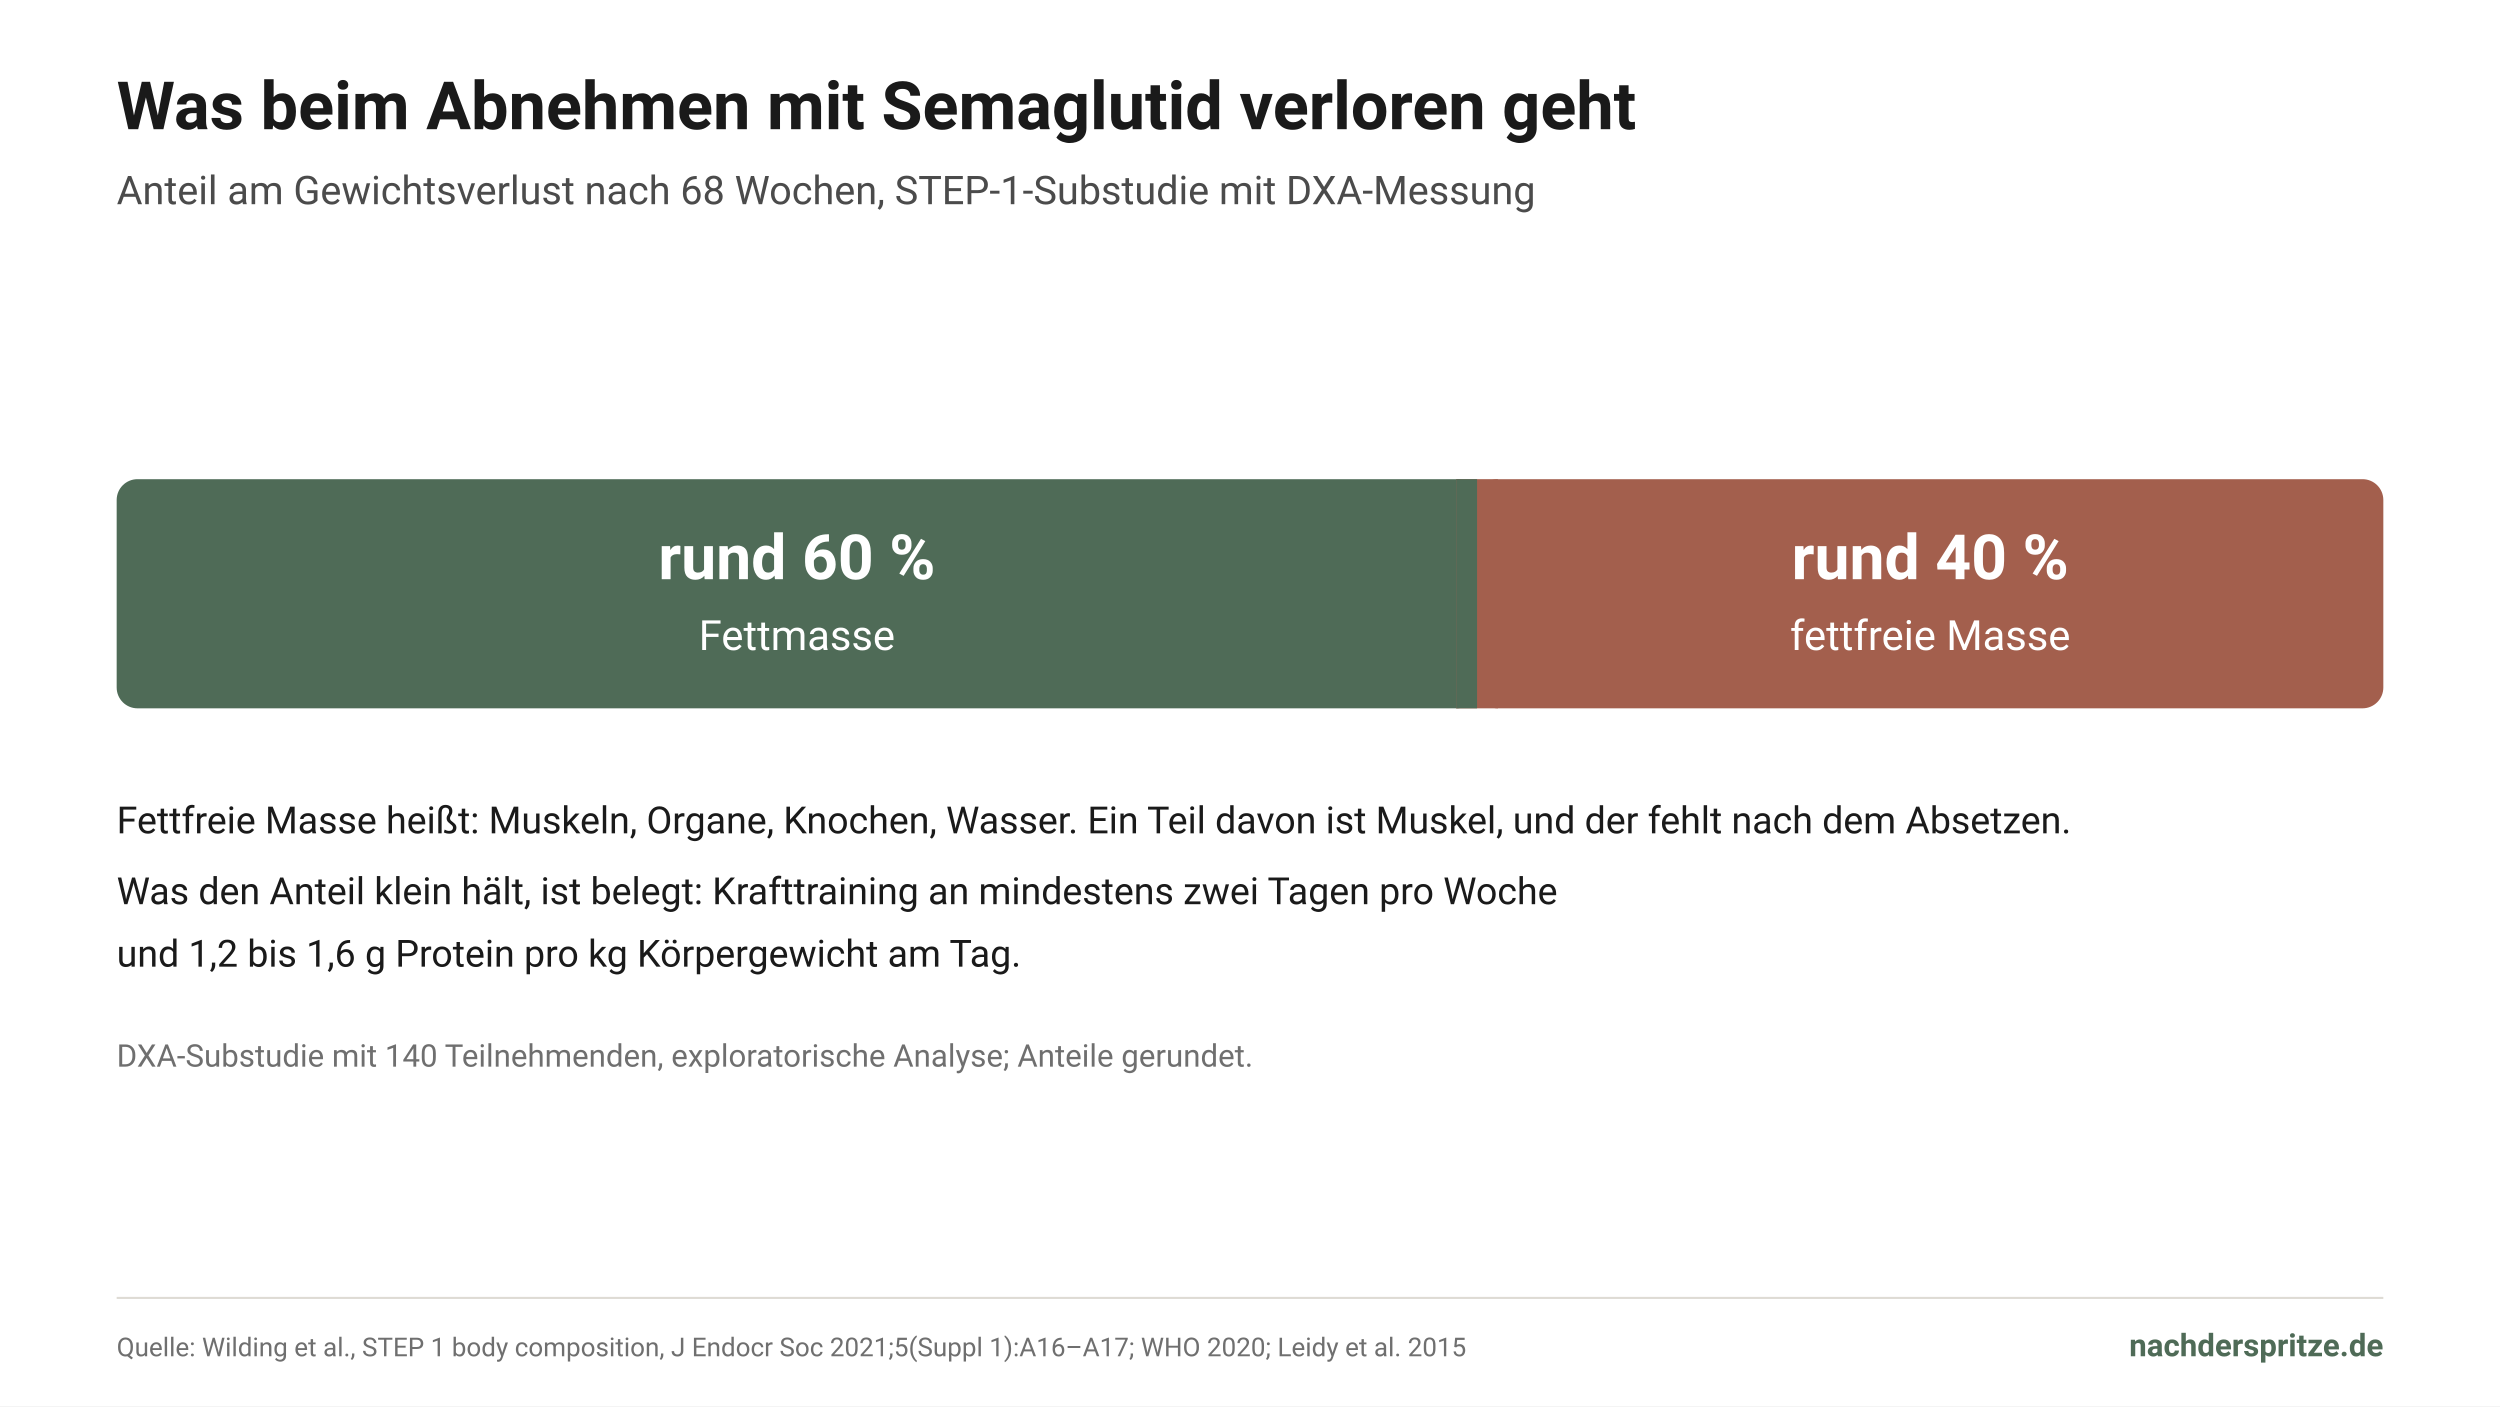
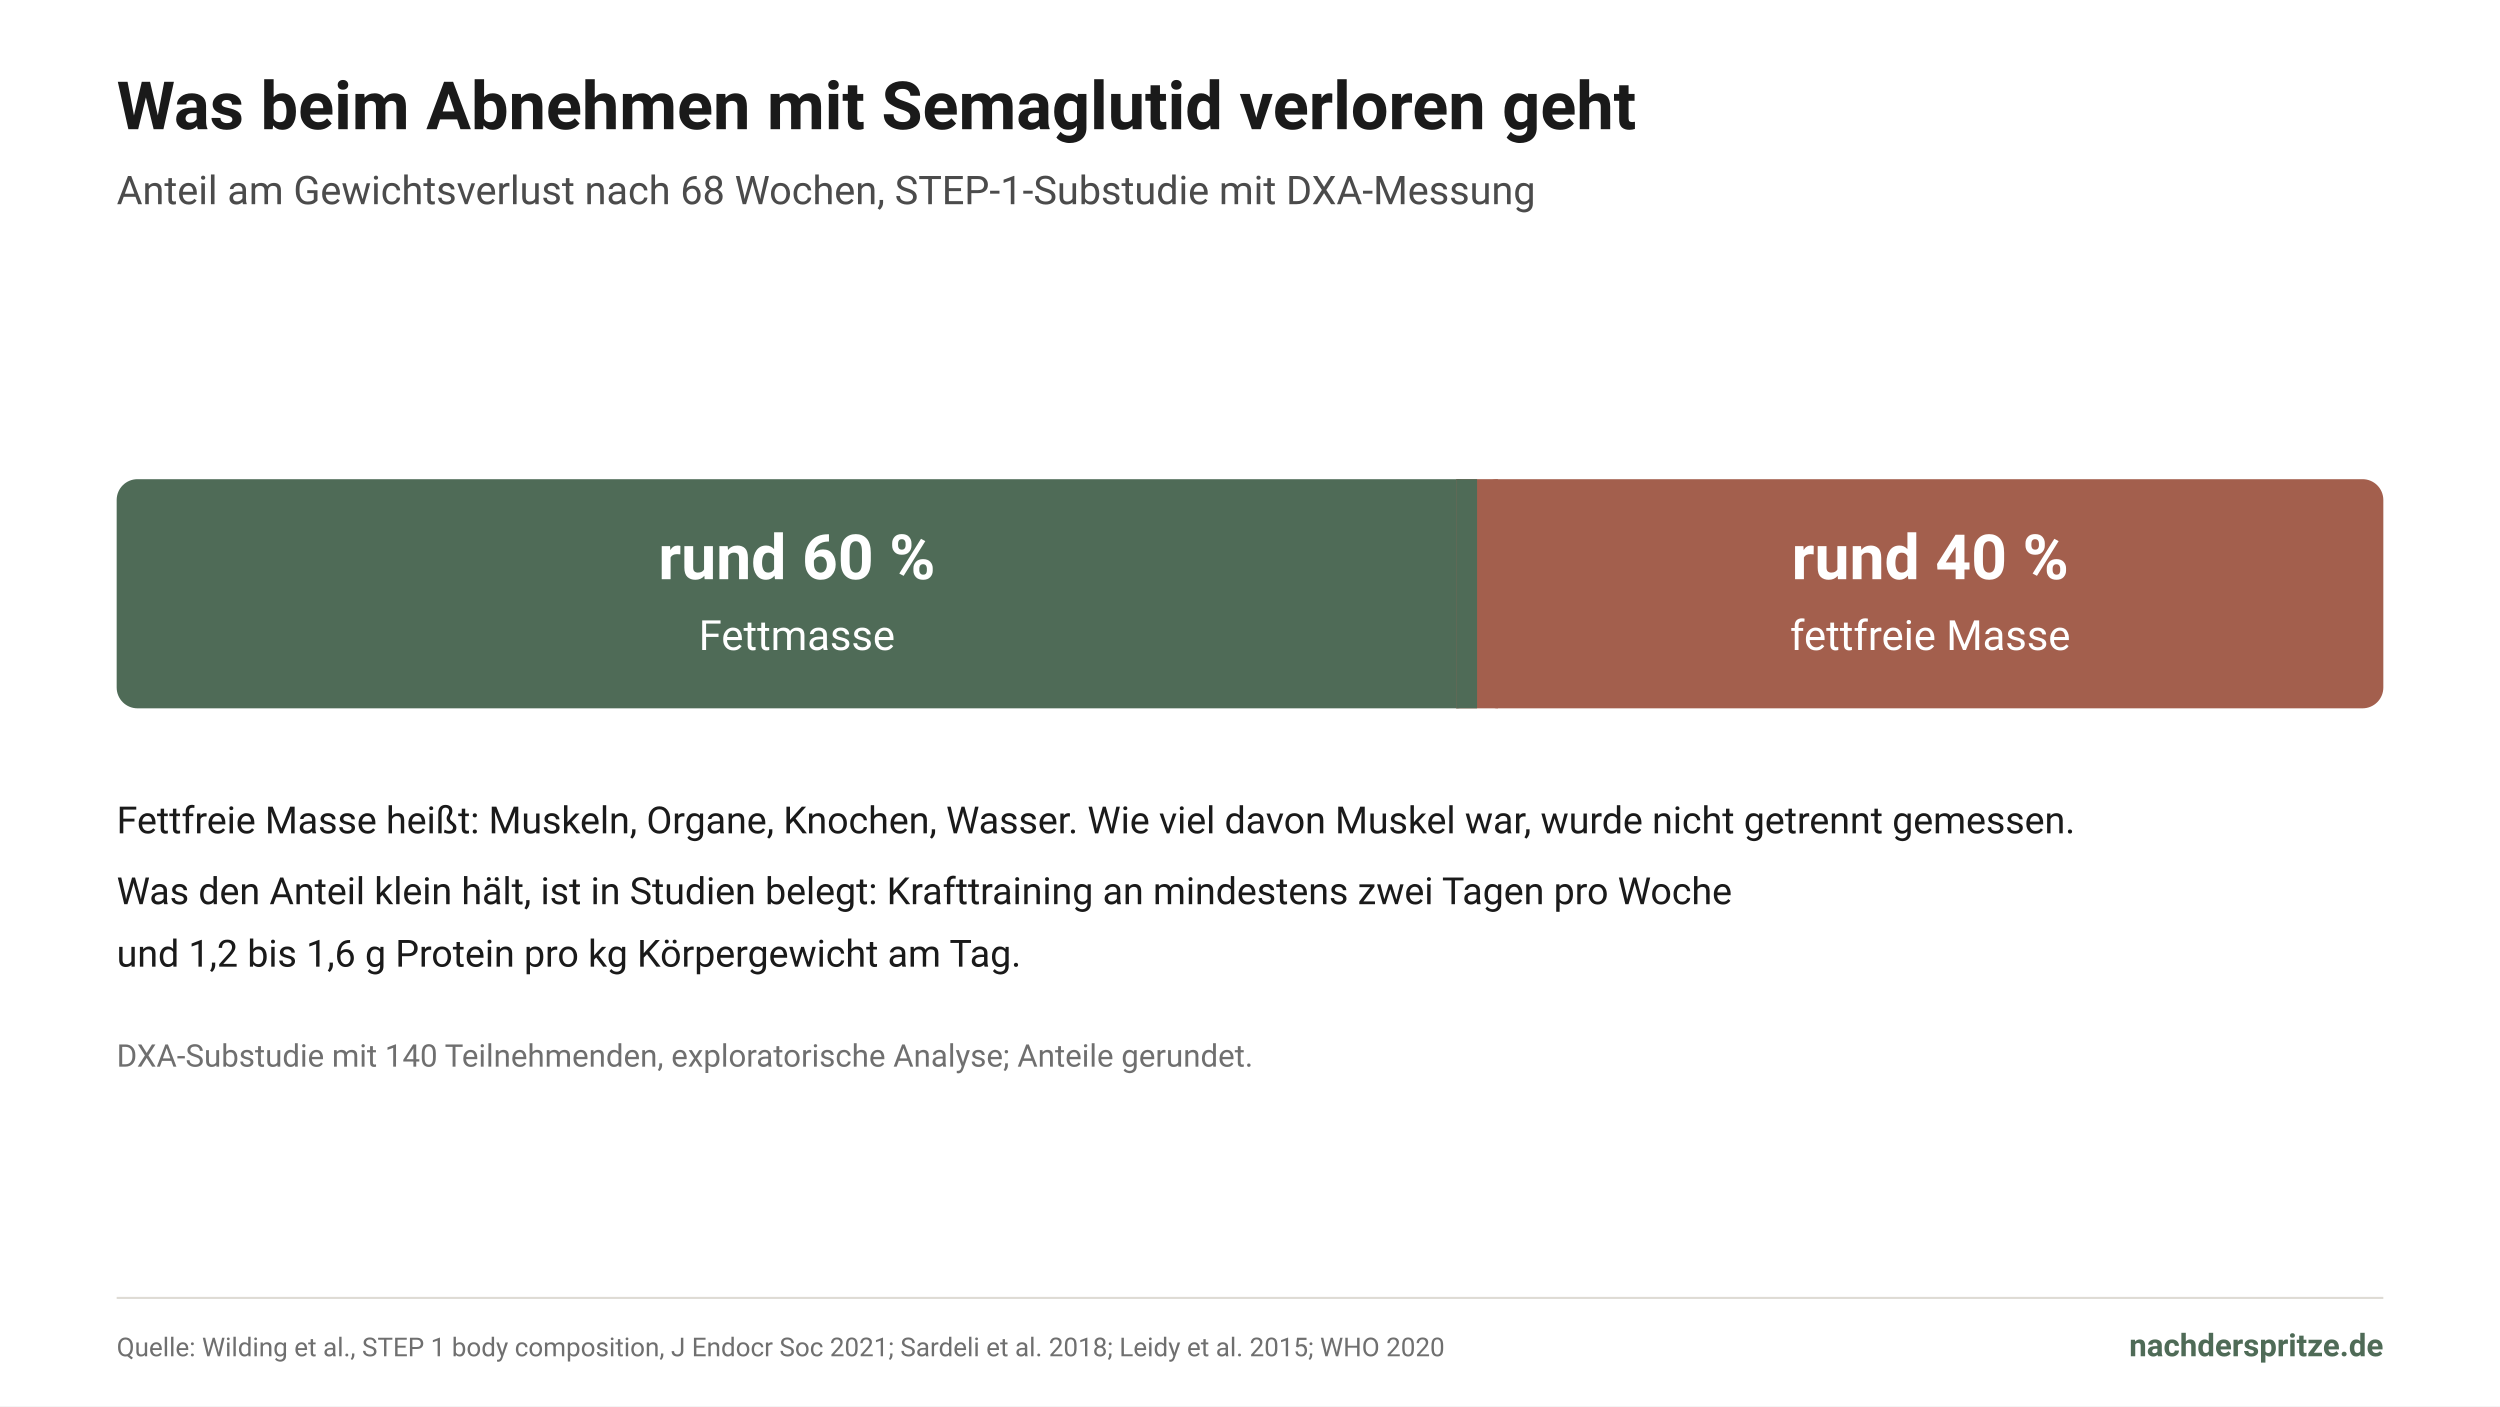
<svg xmlns="http://www.w3.org/2000/svg" width="1200" height="675" viewBox="0 0 1200 675" role="img" aria-labelledby="t d" font-family="'Hanken Grotesk Variable', 'Hanken Grotesk', system-ui, -apple-system, 'Segoe UI', Roboto, Helvetica, Arial, sans-serif">
  <rect width="1200" height="675" fill="#ffffff" />
  <text x="56" y="62" font-size="32" font-weight="700" fill="#1a1a1a" text-anchor="start">Was beim Abnehmen mit Semaglutid verloren geht</text>
  <text x="56" y="98" font-size="19" font-weight="400" fill="#4b4b4b" text-anchor="start">Anteil am Gewichtsverlust nach 68 Wochen, STEP-1-Substudie mit DXA-Messung</text>
  <rect x="56" y="230" width="653" height="110" rx="10" fill="#4f6b57" />
  <rect x="709" y="230" width="435" height="110" rx="10" fill="#a35f4d" />
  <rect x="699" y="230" width="20" height="110" fill="#a35f4d" />
  <rect x="699" y="230" width="10" height="110" fill="#4f6b57" />
  <text x="382.5" y="278" font-size="30" font-weight="700" fill="#ffffff" text-anchor="middle">rund 60 %</text>
  <text x="382.5" y="312" font-size="20" font-weight="400" fill="#ffffff" text-anchor="middle">Fettmasse</text>
  <text x="926.5" y="278" font-size="30" font-weight="700" fill="#ffffff" text-anchor="middle">rund 40 %</text>
  <text x="926.5" y="312" font-size="20" font-weight="400" fill="#ffffff" text-anchor="middle">fettfreie Masse</text>
-   <text x="56" y="400" font-size="18" font-weight="400" fill="#1a1a1a" text-anchor="start">Fettfreie Masse heißt: Muskeln, Organe, Knochen, Wasser. Ein Teil davon ist Muskel, und der fehlt nach dem Absetzen.</text>
-   <text x="56" y="434" font-size="18" font-weight="400" fill="#1a1a1a" text-anchor="start">Was den Anteil klein hält, ist belegt: Krafttraining an mindestens zwei Tagen pro Woche</text>
+   <text x="56" y="400" font-size="18" font-weight="400" fill="#1a1a1a" text-anchor="start">Fettfreie Masse heißt: Muskeln, Organe, Knochen, Wasser. Wie viel davon Muskel war, wurde nicht getrennt gemessen.</text>
+   <text x="56" y="434" font-size="18" font-weight="400" fill="#1a1a1a" text-anchor="start">Was den Anteil klein hält, ist in Studien belegt: Krafttraining an mindestens zwei Tagen pro Woche</text>
  <text x="56" y="464" font-size="18" font-weight="400" fill="#1a1a1a" text-anchor="start">und 1,2 bis 1,6 g Protein pro kg Körpergewicht am Tag.</text>
  <text x="56" y="512" font-size="15" font-weight="400" fill="#6f6f6f" text-anchor="start">DXA-Substudie mit 140 Teilnehmenden, exploratorische Analyse; Anteile gerundet.</text>
  <line x1="56" y1="623" x2="1144" y2="623" stroke="#dedbd4" stroke-width="1" />
-   <text x="56" y="651" font-size="12.5" font-weight="400" fill="#6f6f6f" text-anchor="start">Quelle: Wilding et al., STEP 1 body composition, J Endocr Soc 2021;5(Suppl 1):A16–A17; WHO 2020; Leidy et al. 2015</text>
+   <text x="56" y="651" font-size="12.5" font-weight="400" fill="#6f6f6f" text-anchor="start">Quelle: Wilding et al., STEP 1 body composition, J Endocr Soc 2021; Sardeli et al. 2018; Leidy et al. 2015; WHO 2020</text>
  <text x="1144" y="651" font-size="15" font-weight="600" fill="#4f6b57" text-anchor="end">nachderspritze.de</text>
</svg>
